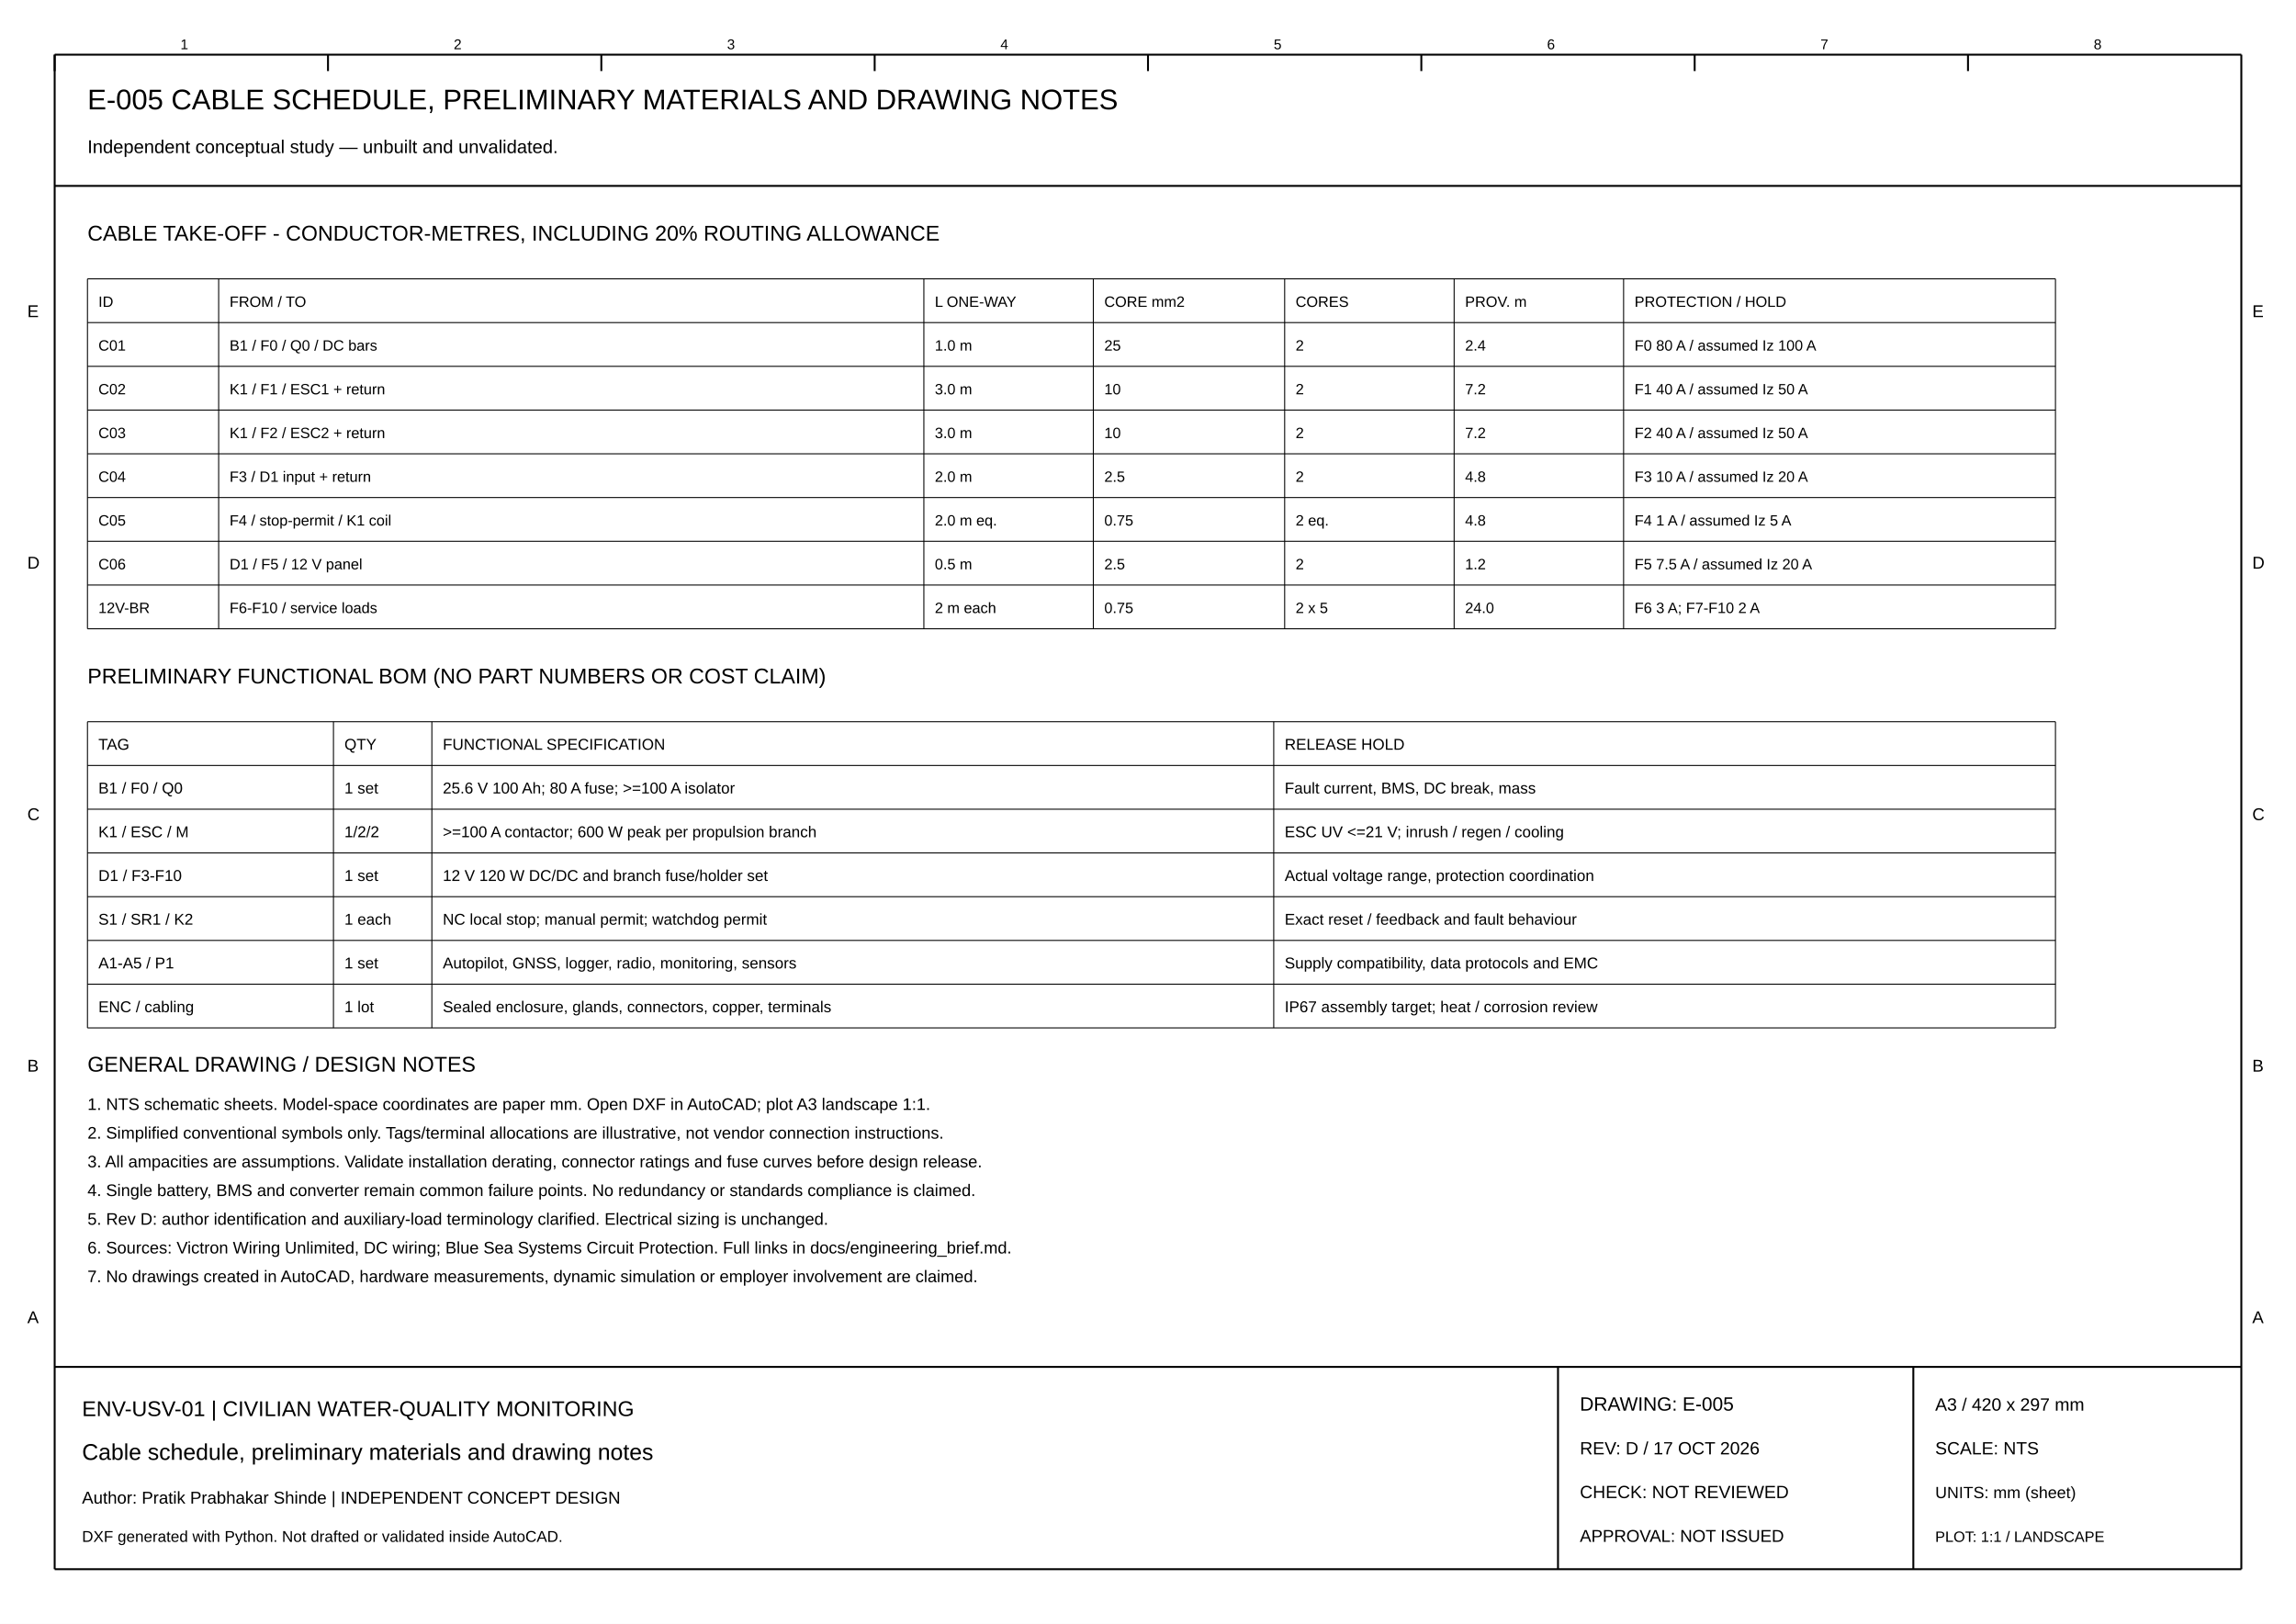
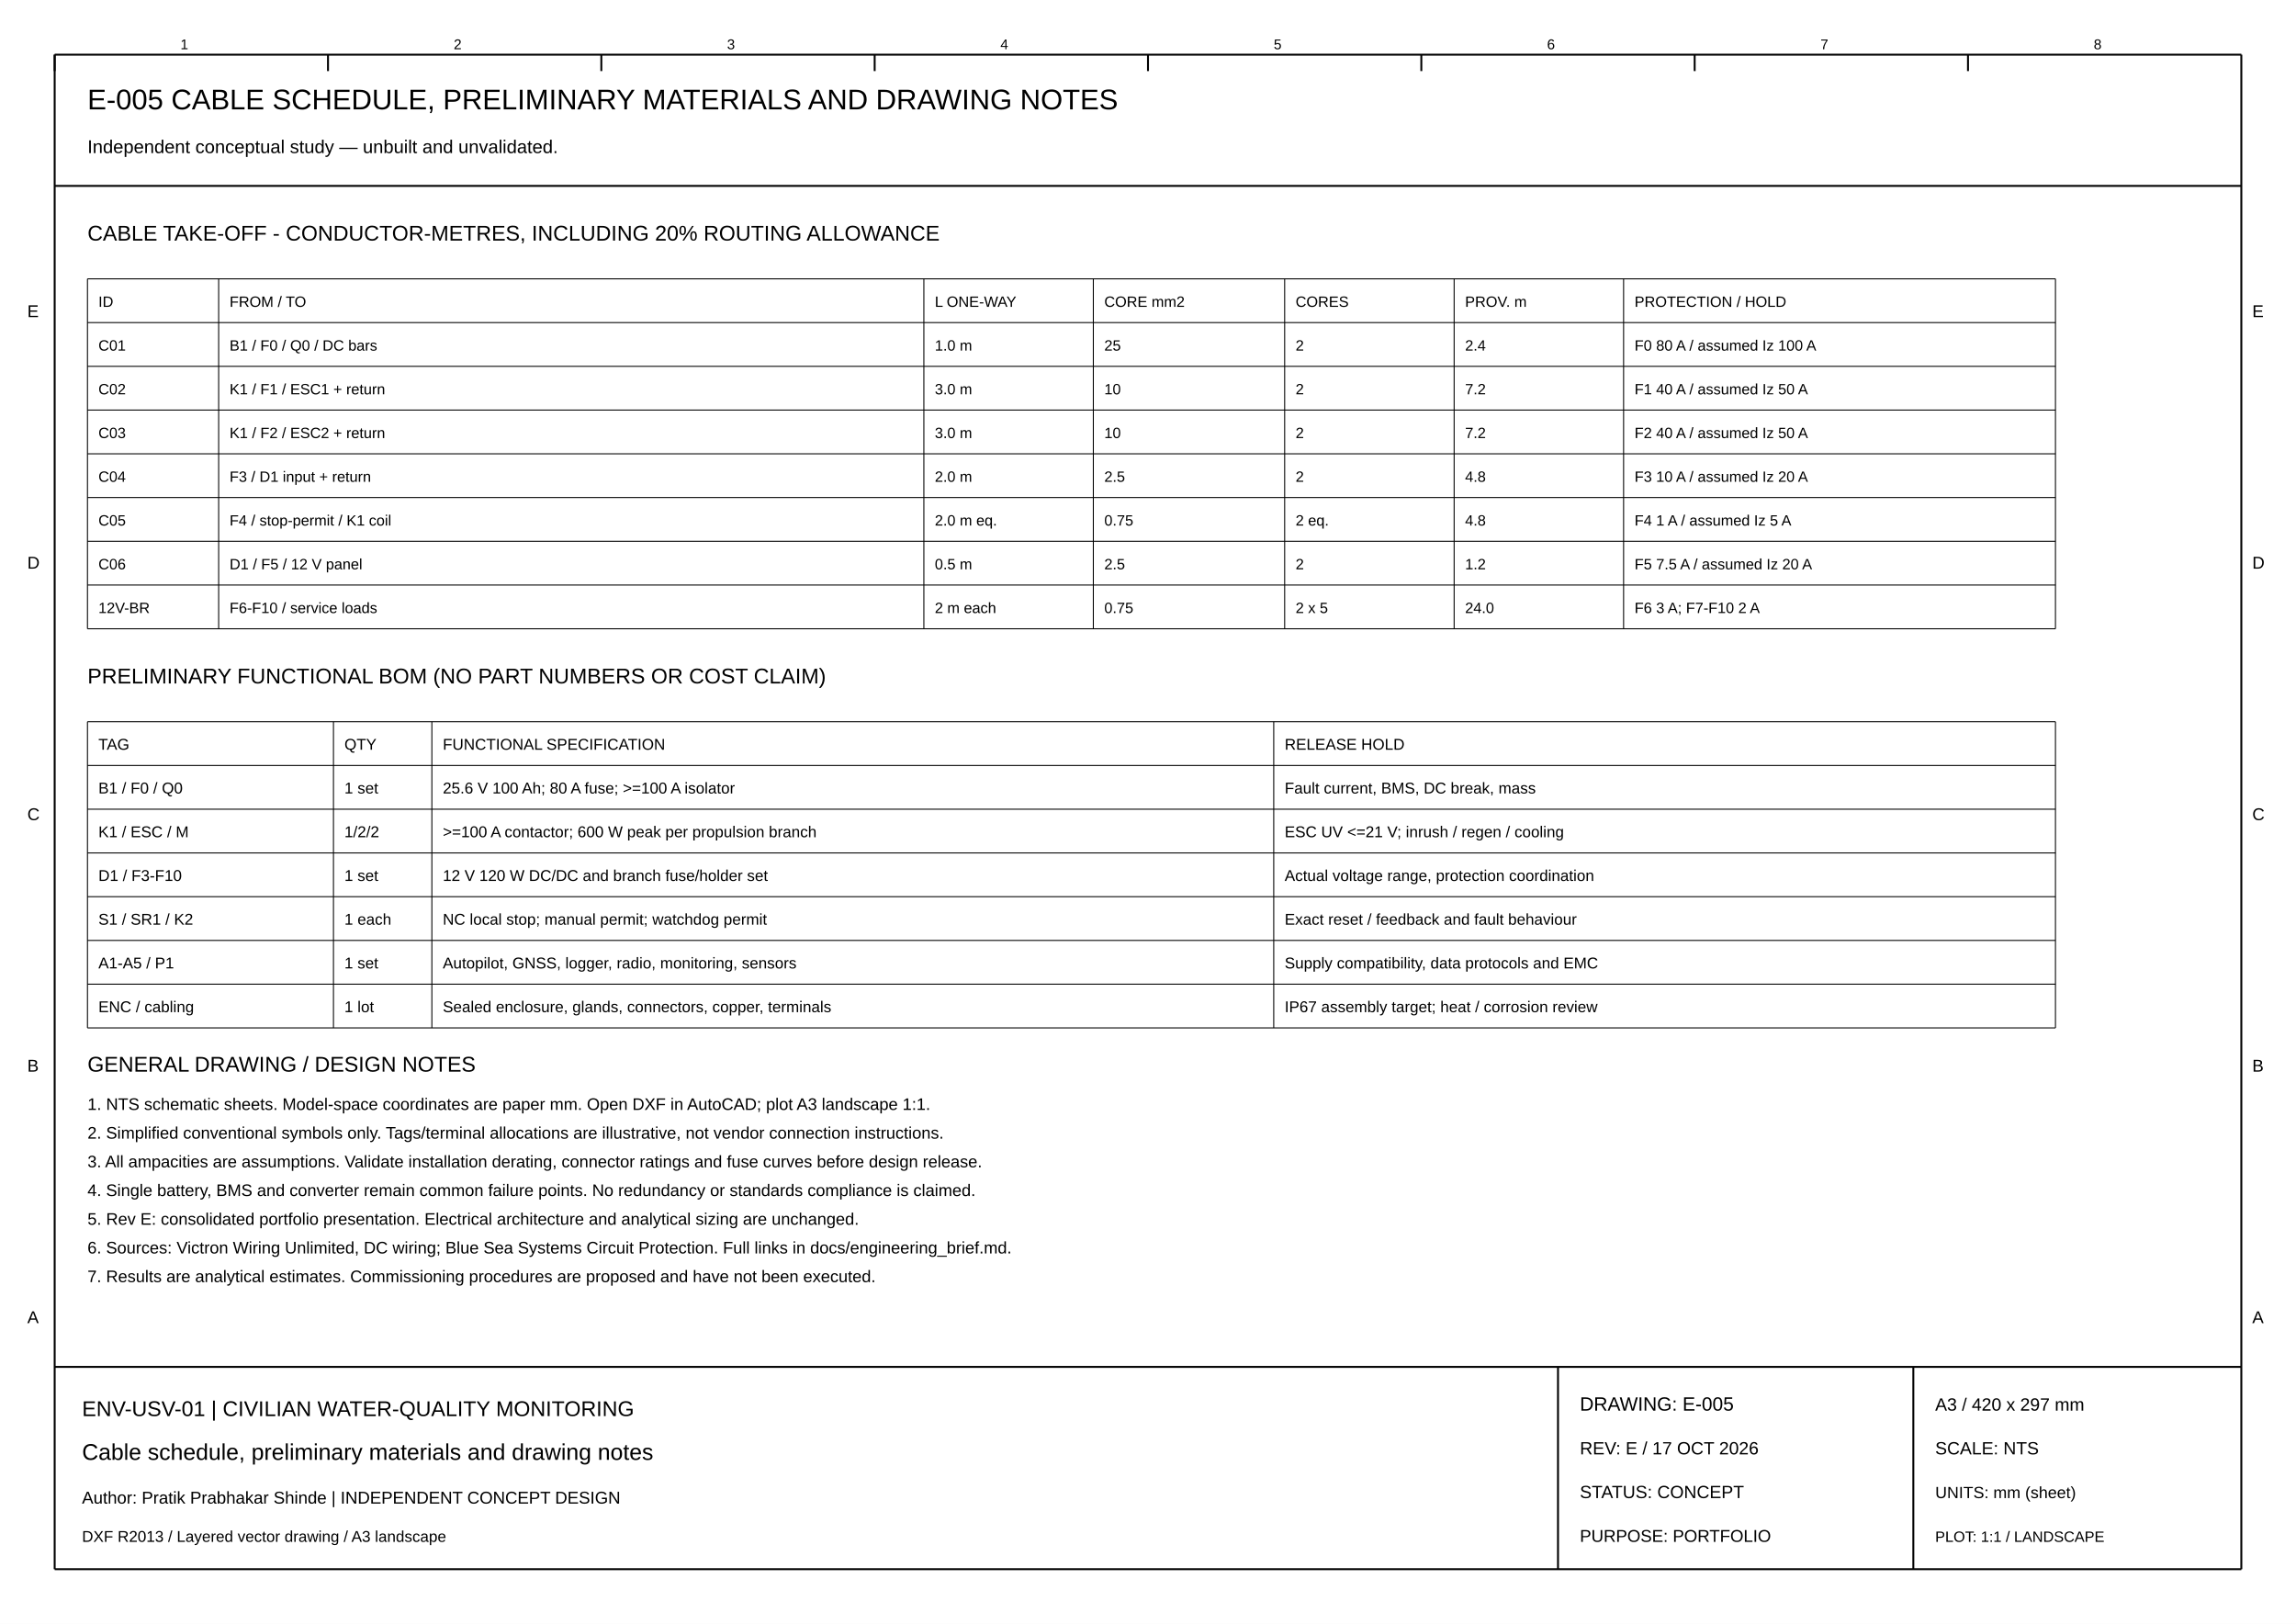
<svg xmlns="http://www.w3.org/2000/svg" viewBox="0 0 420 297" width="1680" height="1188">
  <rect width="420" height="297" fill="white" />
  <line x1="10" y1="287" x2="410" y2="287" stroke="black" stroke-width="0.35" />
  <line x1="410" y1="287" x2="410" y2="10" stroke="black" stroke-width="0.35" />
  <line x1="410" y1="10" x2="10" y2="10" stroke="black" stroke-width="0.35" />
  <line x1="10" y1="10" x2="10" y2="287" stroke="black" stroke-width="0.35" />
  <line x1="10" y1="13" x2="10" y2="10" stroke="black" stroke-width="0.35" />
  <text x="33" y="9" font-family="Arial,Helvetica,sans-serif" font-size="2.6">1</text>
  <line x1="60" y1="13" x2="60" y2="10" stroke="black" stroke-width="0.35" />
  <text x="83" y="9" font-family="Arial,Helvetica,sans-serif" font-size="2.6">2</text>
  <line x1="110" y1="13" x2="110" y2="10" stroke="black" stroke-width="0.35" />
  <text x="133" y="9" font-family="Arial,Helvetica,sans-serif" font-size="2.6">3</text>
  <line x1="160" y1="13" x2="160" y2="10" stroke="black" stroke-width="0.35" />
  <text x="183" y="9" font-family="Arial,Helvetica,sans-serif" font-size="2.6">4</text>
  <line x1="210" y1="13" x2="210" y2="10" stroke="black" stroke-width="0.35" />
  <text x="233" y="9" font-family="Arial,Helvetica,sans-serif" font-size="2.6">5</text>
  <line x1="260" y1="13" x2="260" y2="10" stroke="black" stroke-width="0.35" />
  <text x="283" y="9" font-family="Arial,Helvetica,sans-serif" font-size="2.6">6</text>
  <line x1="310" y1="13" x2="310" y2="10" stroke="black" stroke-width="0.35" />
  <text x="333" y="9" font-family="Arial,Helvetica,sans-serif" font-size="2.6">7</text>
  <line x1="360" y1="13" x2="360" y2="10" stroke="black" stroke-width="0.35" />
  <text x="383" y="9" font-family="Arial,Helvetica,sans-serif" font-size="2.6">8</text>
  <text x="5" y="242" font-family="Arial,Helvetica,sans-serif" font-size="3.12">A</text>
  <text x="412" y="242" font-family="Arial,Helvetica,sans-serif" font-size="3.12">A</text>
  <text x="5" y="196" font-family="Arial,Helvetica,sans-serif" font-size="3.12">B</text>
  <text x="412" y="196" font-family="Arial,Helvetica,sans-serif" font-size="3.12">B</text>
  <text x="5" y="150" font-family="Arial,Helvetica,sans-serif" font-size="3.12">C</text>
  <text x="412" y="150" font-family="Arial,Helvetica,sans-serif" font-size="3.12">C</text>
  <text x="5" y="104" font-family="Arial,Helvetica,sans-serif" font-size="3.12">D</text>
  <text x="412" y="104" font-family="Arial,Helvetica,sans-serif" font-size="3.12">D</text>
  <text x="5" y="58" font-family="Arial,Helvetica,sans-serif" font-size="3.12">E</text>
  <text x="412" y="58" font-family="Arial,Helvetica,sans-serif" font-size="3.12">E</text>
  <text x="16" y="20" font-family="Arial,Helvetica,sans-serif" font-size="5.2">E-005  CABLE SCHEDULE, PRELIMINARY MATERIALS AND DRAWING NOTES</text>
  <text x="16" y="28" font-family="Arial,Helvetica,sans-serif" font-size="3.38">Independent conceptual study — unbuilt and unvalidated.</text>
  <line x1="10" y1="34" x2="410" y2="34" stroke="black" stroke-width="0.35" />
  <line x1="10" y1="250" x2="410" y2="250" stroke="black" stroke-width="0.35" />
  <text x="15" y="259" font-family="Arial,Helvetica,sans-serif" font-size="3.9">ENV-USV-01  |  CIVILIAN WATER-QUALITY MONITORING</text>
  <text x="15" y="267" font-family="Arial,Helvetica,sans-serif" font-size="4.16">Cable schedule, preliminary materials and drawing notes</text>
  <text x="15" y="275" font-family="Arial,Helvetica,sans-serif" font-size="3.12">Author: Pratik Prabhakar Shinde   |   INDEPENDENT CONCEPT DESIGN</text>
-   <text x="15" y="282" font-family="Arial,Helvetica,sans-serif" font-size="2.86">DXF generated with Python. Not drafted or validated inside AutoCAD.</text>
+   <text x="15" y="282" font-family="Arial,Helvetica,sans-serif" font-size="2.86">DXF R2013 / Layered vector drawing / A3 landscape</text>
  <line x1="285" y1="287" x2="285" y2="250" stroke="black" stroke-width="0.35" />
  <line x1="350" y1="287" x2="350" y2="250" stroke="black" stroke-width="0.35" />
  <text x="289" y="258" font-family="Arial,Helvetica,sans-serif" font-size="3.51">DRAWING: E-005</text>
-   <text x="289" y="266" font-family="Arial,Helvetica,sans-serif" font-size="3.25">REV: D / 17 OCT 2026</text>
-   <text x="289" y="274" font-family="Arial,Helvetica,sans-serif" font-size="3.25">CHECK: NOT REVIEWED</text>
-   <text x="289" y="282" font-family="Arial,Helvetica,sans-serif" font-size="3.12">APPROVAL: NOT ISSUED</text>
+   <text x="289" y="266" font-family="Arial,Helvetica,sans-serif" font-size="3.25">REV: E / 17 OCT 2026</text>
+   <text x="289" y="274" font-family="Arial,Helvetica,sans-serif" font-size="3.25">STATUS: CONCEPT</text>
+   <text x="289" y="282" font-family="Arial,Helvetica,sans-serif" font-size="3.12">PURPOSE: PORTFOLIO</text>
  <text x="354" y="258" font-family="Arial,Helvetica,sans-serif" font-size="3.25">A3 / 420 x 297 mm</text>
  <text x="354" y="266" font-family="Arial,Helvetica,sans-serif" font-size="3.25">SCALE: NTS</text>
  <text x="354" y="274" font-family="Arial,Helvetica,sans-serif" font-size="2.99">UNITS: mm (sheet)</text>
  <text x="354" y="282" font-family="Arial,Helvetica,sans-serif" font-size="2.73">PLOT: 1:1 / LANDSCAPE</text>
  <text x="16" y="44" font-family="Arial,Helvetica,sans-serif" font-size="3.9">CABLE TAKE-OFF - CONDUCTOR-METRES, INCLUDING 20% ROUTING ALLOWANCE</text>
  <line x1="16" y1="115" x2="376" y2="115" stroke="black" stroke-width="0.18" />
  <line x1="376" y1="115" x2="376" y2="51" stroke="black" stroke-width="0.18" />
  <line x1="376" y1="51" x2="16" y2="51" stroke="black" stroke-width="0.18" />
  <line x1="16" y1="51" x2="16" y2="115" stroke="black" stroke-width="0.18" />
  <line x1="40" y1="115" x2="40" y2="51" stroke="black" stroke-width="0.18" />
  <line x1="169" y1="115" x2="169" y2="51" stroke="black" stroke-width="0.18" />
  <line x1="200" y1="115" x2="200" y2="51" stroke="black" stroke-width="0.18" />
  <line x1="235" y1="115" x2="235" y2="51" stroke="black" stroke-width="0.18" />
  <line x1="266" y1="115" x2="266" y2="51" stroke="black" stroke-width="0.18" />
  <line x1="297" y1="115" x2="297" y2="51" stroke="black" stroke-width="0.18" />
  <line x1="16" y1="59" x2="376" y2="59" stroke="black" stroke-width="0.18" />
  <line x1="16" y1="67" x2="376" y2="67" stroke="black" stroke-width="0.18" />
  <line x1="16" y1="75" x2="376" y2="75" stroke="black" stroke-width="0.18" />
  <line x1="16" y1="83" x2="376" y2="83" stroke="black" stroke-width="0.18" />
  <line x1="16" y1="91" x2="376" y2="91" stroke="black" stroke-width="0.18" />
  <line x1="16" y1="99" x2="376" y2="99" stroke="black" stroke-width="0.18" />
  <line x1="16" y1="107" x2="376" y2="107" stroke="black" stroke-width="0.18" />
  <text x="18" y="56.12" font-family="Arial,Helvetica,sans-serif" font-size="2.73">ID</text>
  <text x="42" y="56.12" font-family="Arial,Helvetica,sans-serif" font-size="2.73">FROM / TO</text>
  <text x="171" y="56.12" font-family="Arial,Helvetica,sans-serif" font-size="2.73">L ONE-WAY</text>
  <text x="202" y="56.12" font-family="Arial,Helvetica,sans-serif" font-size="2.73">CORE mm2</text>
  <text x="237" y="56.12" font-family="Arial,Helvetica,sans-serif" font-size="2.73">CORES</text>
  <text x="268" y="56.12" font-family="Arial,Helvetica,sans-serif" font-size="2.73">PROV. m</text>
  <text x="299" y="56.12" font-family="Arial,Helvetica,sans-serif" font-size="2.73">PROTECTION / HOLD</text>
  <text x="18" y="64.12" font-family="Arial,Helvetica,sans-serif" font-size="2.73">C01</text>
  <text x="42" y="64.12" font-family="Arial,Helvetica,sans-serif" font-size="2.73">B1 / F0 / Q0 / DC bars</text>
  <text x="171" y="64.12" font-family="Arial,Helvetica,sans-serif" font-size="2.73">1.0 m</text>
  <text x="202" y="64.12" font-family="Arial,Helvetica,sans-serif" font-size="2.73">25</text>
  <text x="237" y="64.12" font-family="Arial,Helvetica,sans-serif" font-size="2.73">2</text>
  <text x="268" y="64.12" font-family="Arial,Helvetica,sans-serif" font-size="2.73">2.4</text>
  <text x="299" y="64.12" font-family="Arial,Helvetica,sans-serif" font-size="2.73">F0 80 A / assumed Iz 100 A</text>
  <text x="18" y="72.12" font-family="Arial,Helvetica,sans-serif" font-size="2.73">C02</text>
  <text x="42" y="72.12" font-family="Arial,Helvetica,sans-serif" font-size="2.73">K1 / F1 / ESC1 + return</text>
  <text x="171" y="72.12" font-family="Arial,Helvetica,sans-serif" font-size="2.73">3.0 m</text>
  <text x="202" y="72.12" font-family="Arial,Helvetica,sans-serif" font-size="2.73">10</text>
  <text x="237" y="72.12" font-family="Arial,Helvetica,sans-serif" font-size="2.73">2</text>
  <text x="268" y="72.12" font-family="Arial,Helvetica,sans-serif" font-size="2.73">7.2</text>
  <text x="299" y="72.12" font-family="Arial,Helvetica,sans-serif" font-size="2.73">F1 40 A / assumed Iz 50 A</text>
  <text x="18" y="80.12" font-family="Arial,Helvetica,sans-serif" font-size="2.73">C03</text>
  <text x="42" y="80.12" font-family="Arial,Helvetica,sans-serif" font-size="2.73">K1 / F2 / ESC2 + return</text>
  <text x="171" y="80.12" font-family="Arial,Helvetica,sans-serif" font-size="2.73">3.0 m</text>
  <text x="202" y="80.12" font-family="Arial,Helvetica,sans-serif" font-size="2.73">10</text>
  <text x="237" y="80.12" font-family="Arial,Helvetica,sans-serif" font-size="2.73">2</text>
  <text x="268" y="80.12" font-family="Arial,Helvetica,sans-serif" font-size="2.73">7.2</text>
  <text x="299" y="80.12" font-family="Arial,Helvetica,sans-serif" font-size="2.73">F2 40 A / assumed Iz 50 A</text>
  <text x="18" y="88.12" font-family="Arial,Helvetica,sans-serif" font-size="2.73">C04</text>
  <text x="42" y="88.12" font-family="Arial,Helvetica,sans-serif" font-size="2.73">F3 / D1 input + return</text>
  <text x="171" y="88.12" font-family="Arial,Helvetica,sans-serif" font-size="2.73">2.0 m</text>
  <text x="202" y="88.12" font-family="Arial,Helvetica,sans-serif" font-size="2.73">2.5</text>
  <text x="237" y="88.12" font-family="Arial,Helvetica,sans-serif" font-size="2.73">2</text>
  <text x="268" y="88.12" font-family="Arial,Helvetica,sans-serif" font-size="2.73">4.8</text>
  <text x="299" y="88.12" font-family="Arial,Helvetica,sans-serif" font-size="2.73">F3 10 A / assumed Iz 20 A</text>
  <text x="18" y="96.12" font-family="Arial,Helvetica,sans-serif" font-size="2.73">C05</text>
  <text x="42" y="96.12" font-family="Arial,Helvetica,sans-serif" font-size="2.73">F4 / stop-permit / K1 coil</text>
  <text x="171" y="96.12" font-family="Arial,Helvetica,sans-serif" font-size="2.73">2.0 m eq.</text>
  <text x="202" y="96.12" font-family="Arial,Helvetica,sans-serif" font-size="2.73">0.75</text>
  <text x="237" y="96.12" font-family="Arial,Helvetica,sans-serif" font-size="2.73">2 eq.</text>
  <text x="268" y="96.12" font-family="Arial,Helvetica,sans-serif" font-size="2.73">4.8</text>
  <text x="299" y="96.12" font-family="Arial,Helvetica,sans-serif" font-size="2.73">F4 1 A / assumed Iz 5 A</text>
  <text x="18" y="104.12" font-family="Arial,Helvetica,sans-serif" font-size="2.73">C06</text>
  <text x="42" y="104.12" font-family="Arial,Helvetica,sans-serif" font-size="2.73">D1 / F5 / 12 V panel</text>
  <text x="171" y="104.12" font-family="Arial,Helvetica,sans-serif" font-size="2.73">0.5 m</text>
  <text x="202" y="104.12" font-family="Arial,Helvetica,sans-serif" font-size="2.73">2.5</text>
  <text x="237" y="104.12" font-family="Arial,Helvetica,sans-serif" font-size="2.73">2</text>
  <text x="268" y="104.12" font-family="Arial,Helvetica,sans-serif" font-size="2.73">1.2</text>
  <text x="299" y="104.12" font-family="Arial,Helvetica,sans-serif" font-size="2.73">F5 7.5 A / assumed Iz 20 A</text>
  <text x="18" y="112.12" font-family="Arial,Helvetica,sans-serif" font-size="2.73">12V-BR</text>
  <text x="42" y="112.12" font-family="Arial,Helvetica,sans-serif" font-size="2.73">F6-F10 / service loads</text>
  <text x="171" y="112.12" font-family="Arial,Helvetica,sans-serif" font-size="2.73">2 m each</text>
  <text x="202" y="112.12" font-family="Arial,Helvetica,sans-serif" font-size="2.73">0.75</text>
  <text x="237" y="112.12" font-family="Arial,Helvetica,sans-serif" font-size="2.73">2 x 5</text>
  <text x="268" y="112.12" font-family="Arial,Helvetica,sans-serif" font-size="2.73">24.0</text>
  <text x="299" y="112.12" font-family="Arial,Helvetica,sans-serif" font-size="2.73">F6 3 A; F7-F10 2 A</text>
  <text x="16" y="125" font-family="Arial,Helvetica,sans-serif" font-size="3.9">PRELIMINARY FUNCTIONAL BOM (NO PART NUMBERS OR COST CLAIM)</text>
  <line x1="16" y1="188" x2="376" y2="188" stroke="black" stroke-width="0.18" />
  <line x1="376" y1="188" x2="376" y2="132" stroke="black" stroke-width="0.18" />
  <line x1="376" y1="132" x2="16" y2="132" stroke="black" stroke-width="0.18" />
  <line x1="16" y1="132" x2="16" y2="188" stroke="black" stroke-width="0.18" />
  <line x1="61" y1="188" x2="61" y2="132" stroke="black" stroke-width="0.18" />
  <line x1="79" y1="188" x2="79" y2="132" stroke="black" stroke-width="0.18" />
  <line x1="233" y1="188" x2="233" y2="132" stroke="black" stroke-width="0.18" />
  <line x1="16" y1="140" x2="376" y2="140" stroke="black" stroke-width="0.18" />
  <line x1="16" y1="148" x2="376" y2="148" stroke="black" stroke-width="0.18" />
  <line x1="16" y1="156" x2="376" y2="156" stroke="black" stroke-width="0.18" />
  <line x1="16" y1="164" x2="376" y2="164" stroke="black" stroke-width="0.18" />
  <line x1="16" y1="172" x2="376" y2="172" stroke="black" stroke-width="0.18" />
  <line x1="16" y1="180" x2="376" y2="180" stroke="black" stroke-width="0.18" />
  <text x="18" y="137.12" font-family="Arial,Helvetica,sans-serif" font-size="2.86">TAG</text>
  <text x="63" y="137.12" font-family="Arial,Helvetica,sans-serif" font-size="2.86">QTY</text>
  <text x="81" y="137.12" font-family="Arial,Helvetica,sans-serif" font-size="2.86">FUNCTIONAL SPECIFICATION</text>
  <text x="235" y="137.12" font-family="Arial,Helvetica,sans-serif" font-size="2.86">RELEASE HOLD</text>
  <text x="18" y="145.12" font-family="Arial,Helvetica,sans-serif" font-size="2.86">B1 / F0 / Q0</text>
  <text x="63" y="145.12" font-family="Arial,Helvetica,sans-serif" font-size="2.86">1 set</text>
  <text x="81" y="145.12" font-family="Arial,Helvetica,sans-serif" font-size="2.86">25.6 V 100 Ah; 80 A fuse; &gt;=100 A isolator</text>
  <text x="235" y="145.12" font-family="Arial,Helvetica,sans-serif" font-size="2.86">Fault current, BMS, DC break, mass</text>
  <text x="18" y="153.12" font-family="Arial,Helvetica,sans-serif" font-size="2.86">K1 / ESC / M</text>
  <text x="63" y="153.12" font-family="Arial,Helvetica,sans-serif" font-size="2.86">1/2/2</text>
  <text x="81" y="153.12" font-family="Arial,Helvetica,sans-serif" font-size="2.86">&gt;=100 A contactor; 600 W peak per propulsion branch</text>
  <text x="235" y="153.12" font-family="Arial,Helvetica,sans-serif" font-size="2.86">ESC UV &lt;=21 V; inrush / regen / cooling</text>
  <text x="18" y="161.12" font-family="Arial,Helvetica,sans-serif" font-size="2.86">D1 / F3-F10</text>
  <text x="63" y="161.12" font-family="Arial,Helvetica,sans-serif" font-size="2.86">1 set</text>
  <text x="81" y="161.12" font-family="Arial,Helvetica,sans-serif" font-size="2.86">12 V 120 W DC/DC and branch fuse/holder set</text>
  <text x="235" y="161.12" font-family="Arial,Helvetica,sans-serif" font-size="2.86">Actual voltage range, protection coordination</text>
  <text x="18" y="169.12" font-family="Arial,Helvetica,sans-serif" font-size="2.86">S1 / SR1 / K2</text>
  <text x="63" y="169.12" font-family="Arial,Helvetica,sans-serif" font-size="2.86">1 each</text>
  <text x="81" y="169.12" font-family="Arial,Helvetica,sans-serif" font-size="2.86">NC local stop; manual permit; watchdog permit</text>
  <text x="235" y="169.12" font-family="Arial,Helvetica,sans-serif" font-size="2.86">Exact reset / feedback and fault behaviour</text>
  <text x="18" y="177.12" font-family="Arial,Helvetica,sans-serif" font-size="2.86">A1-A5 / P1</text>
  <text x="63" y="177.12" font-family="Arial,Helvetica,sans-serif" font-size="2.86">1 set</text>
  <text x="81" y="177.12" font-family="Arial,Helvetica,sans-serif" font-size="2.86">Autopilot, GNSS, logger, radio, monitoring, sensors</text>
  <text x="235" y="177.12" font-family="Arial,Helvetica,sans-serif" font-size="2.86">Supply compatibility, data protocols and EMC</text>
  <text x="18" y="185.12" font-family="Arial,Helvetica,sans-serif" font-size="2.86">ENC / cabling</text>
  <text x="63" y="185.12" font-family="Arial,Helvetica,sans-serif" font-size="2.86">1 lot</text>
  <text x="81" y="185.12" font-family="Arial,Helvetica,sans-serif" font-size="2.86">Sealed enclosure, glands, connectors, copper, terminals</text>
  <text x="235" y="185.12" font-family="Arial,Helvetica,sans-serif" font-size="2.86">IP67 assembly target; heat / corrosion review</text>
  <text x="16" y="196" font-family="Arial,Helvetica,sans-serif" font-size="3.9">GENERAL DRAWING / DESIGN NOTES</text>
  <text x="16" y="203.0" font-family="Arial,Helvetica,sans-serif" font-size="3.055">1. NTS schematic sheets. Model-space coordinates are paper mm. Open DXF in AutoCAD; plot A3 landscape 1:1.</text>
  <text x="16" y="208.25" font-family="Arial,Helvetica,sans-serif" font-size="3.055">2. Simplified conventional symbols only. Tags/terminal allocations are illustrative, not vendor connection instructions.</text>
  <text x="16" y="213.5" font-family="Arial,Helvetica,sans-serif" font-size="3.055">3. All ampacities are assumptions. Validate installation derating, connector ratings and fuse curves before design release.</text>
  <text x="16" y="218.75" font-family="Arial,Helvetica,sans-serif" font-size="3.055">4. Single battery, BMS and converter remain common failure points. No redundancy or standards compliance is claimed.</text>
-   <text x="16" y="224.0" font-family="Arial,Helvetica,sans-serif" font-size="3.055">5. Rev D: author identification and auxiliary-load terminology clarified. Electrical sizing is unchanged.</text>
+   <text x="16" y="224.0" font-family="Arial,Helvetica,sans-serif" font-size="3.055">5. Rev E: consolidated portfolio presentation. Electrical architecture and analytical sizing are unchanged.</text>
  <text x="16" y="229.25" font-family="Arial,Helvetica,sans-serif" font-size="3.055">6. Sources: Victron Wiring Unlimited, DC wiring; Blue Sea Systems Circuit Protection. Full links in docs/engineering_brief.md.</text>
-   <text x="16" y="234.5" font-family="Arial,Helvetica,sans-serif" font-size="3.055">7. No drawings created in AutoCAD, hardware measurements, dynamic simulation or employer involvement are claimed.</text>
+   <text x="16" y="234.5" font-family="Arial,Helvetica,sans-serif" font-size="3.055">7. Results are analytical estimates. Commissioning procedures are proposed and have not been executed.</text>
</svg>
